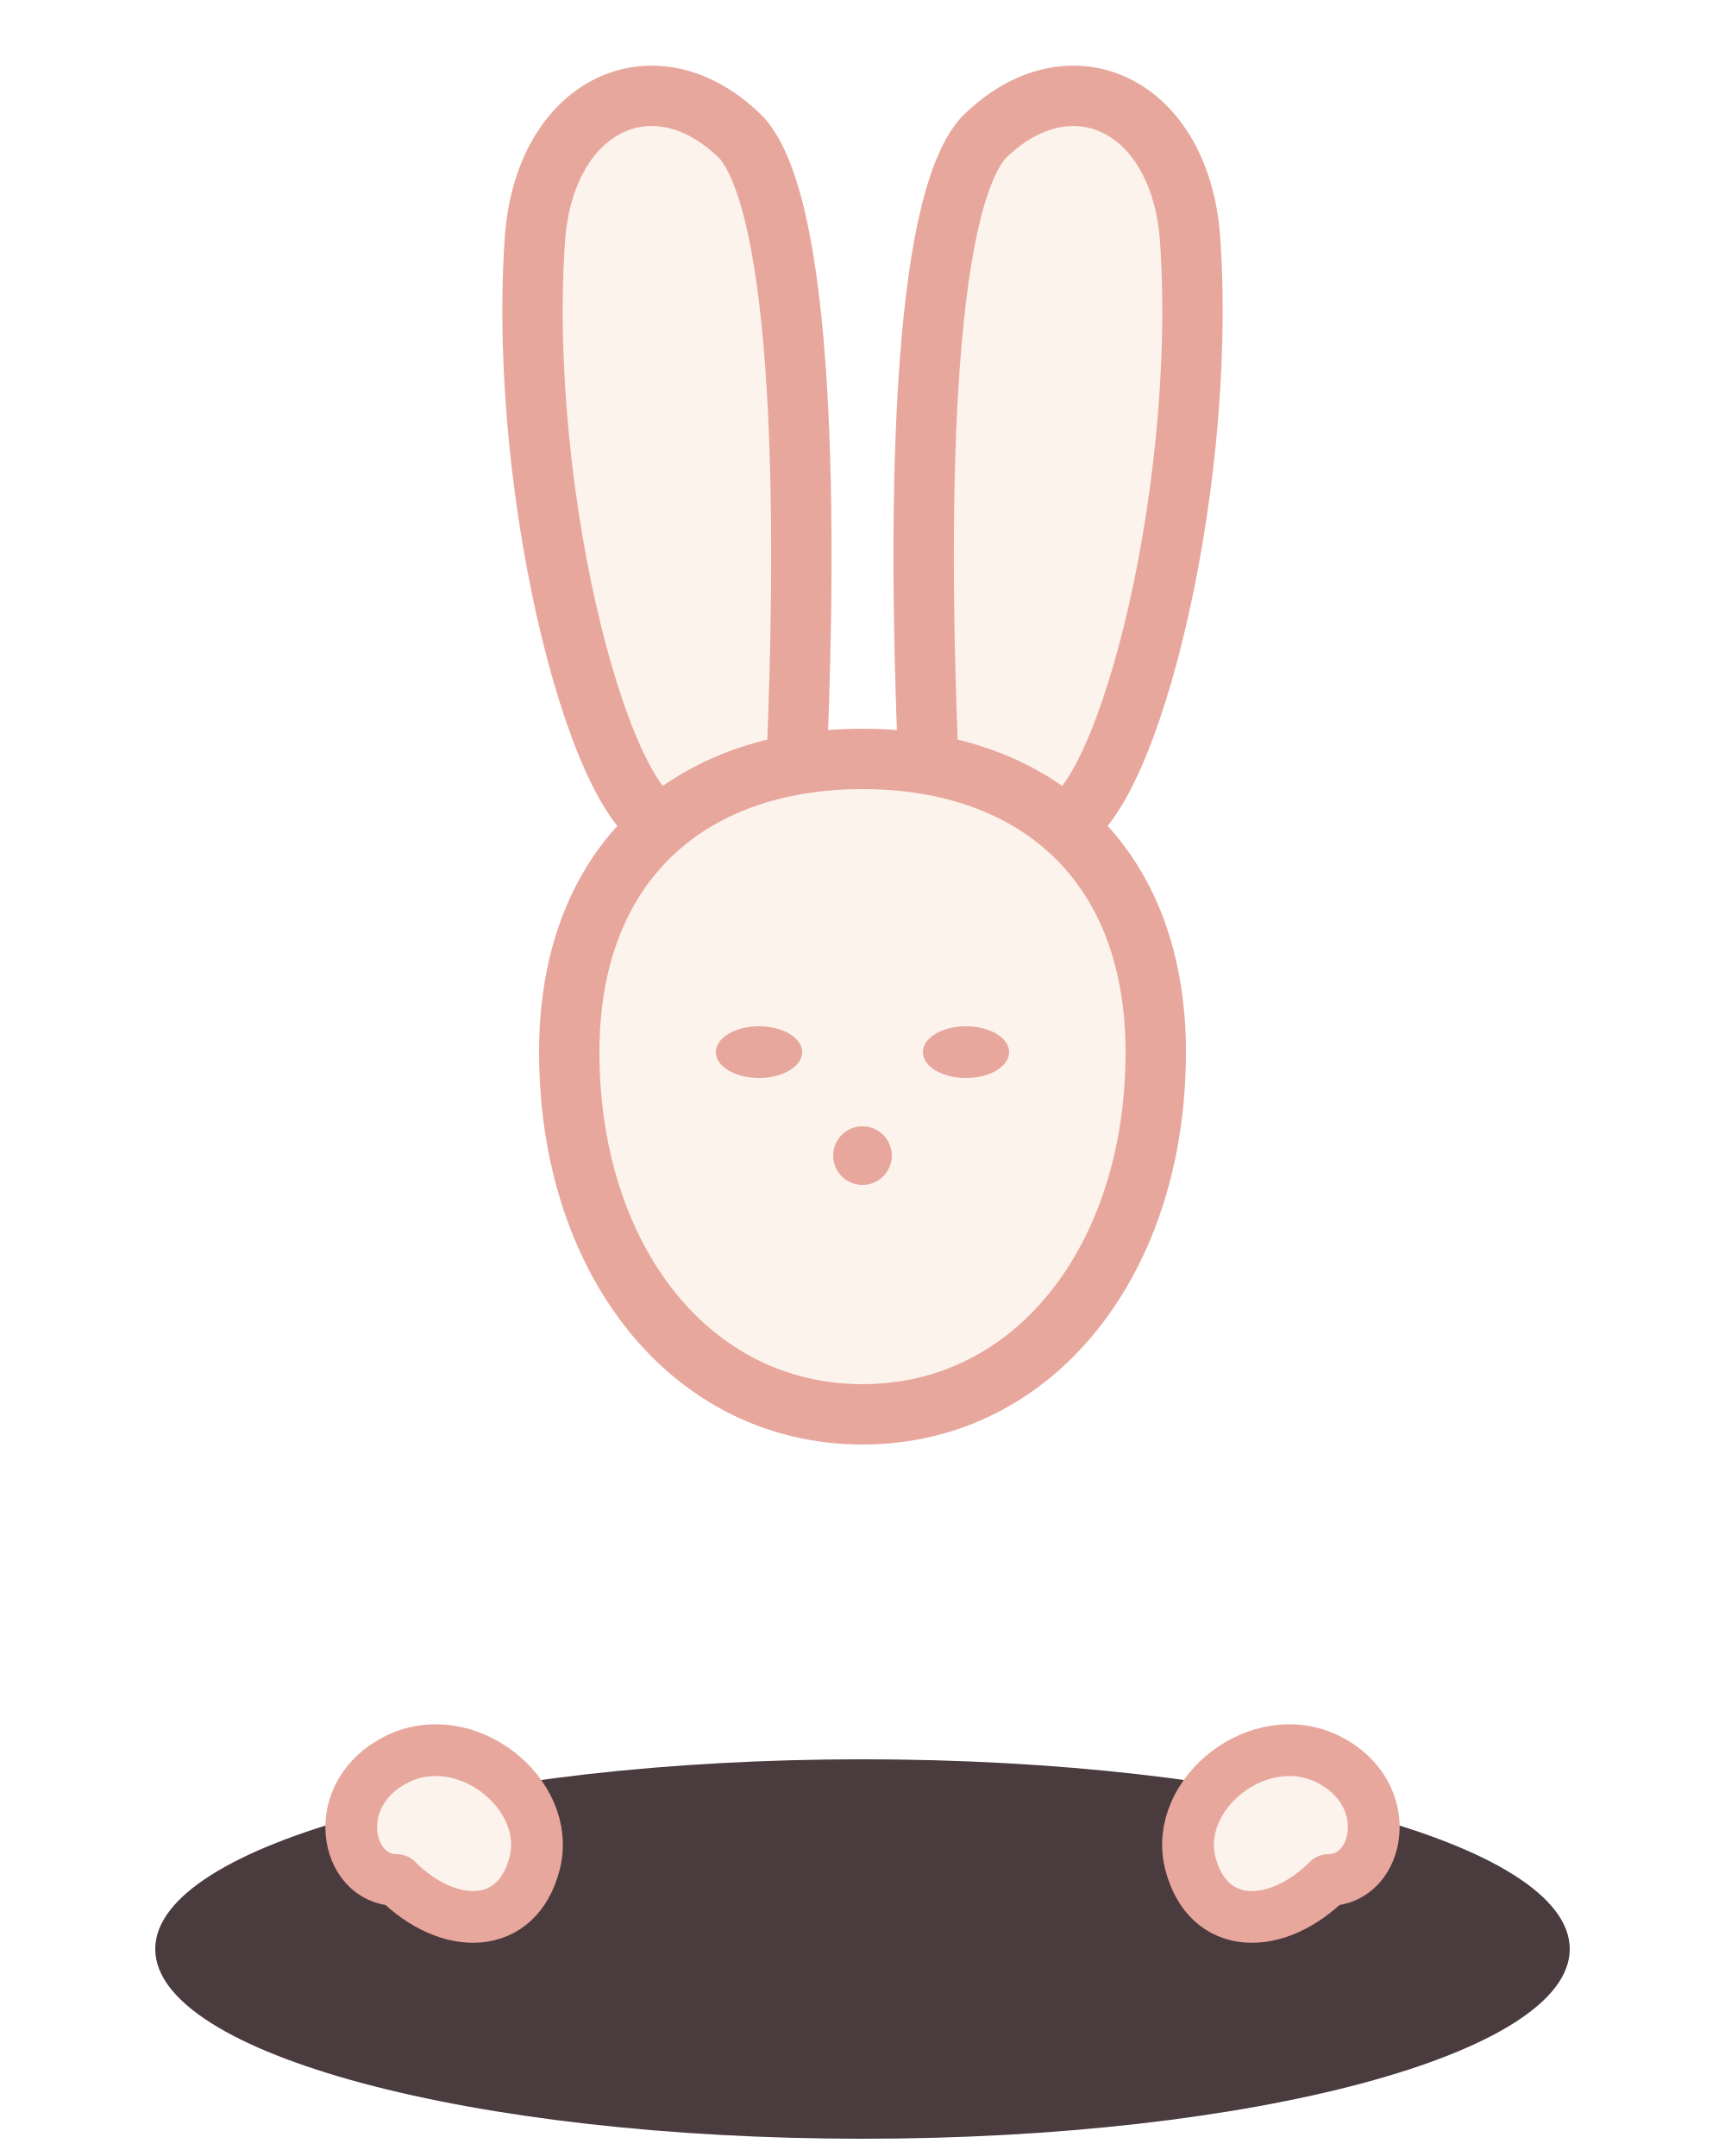
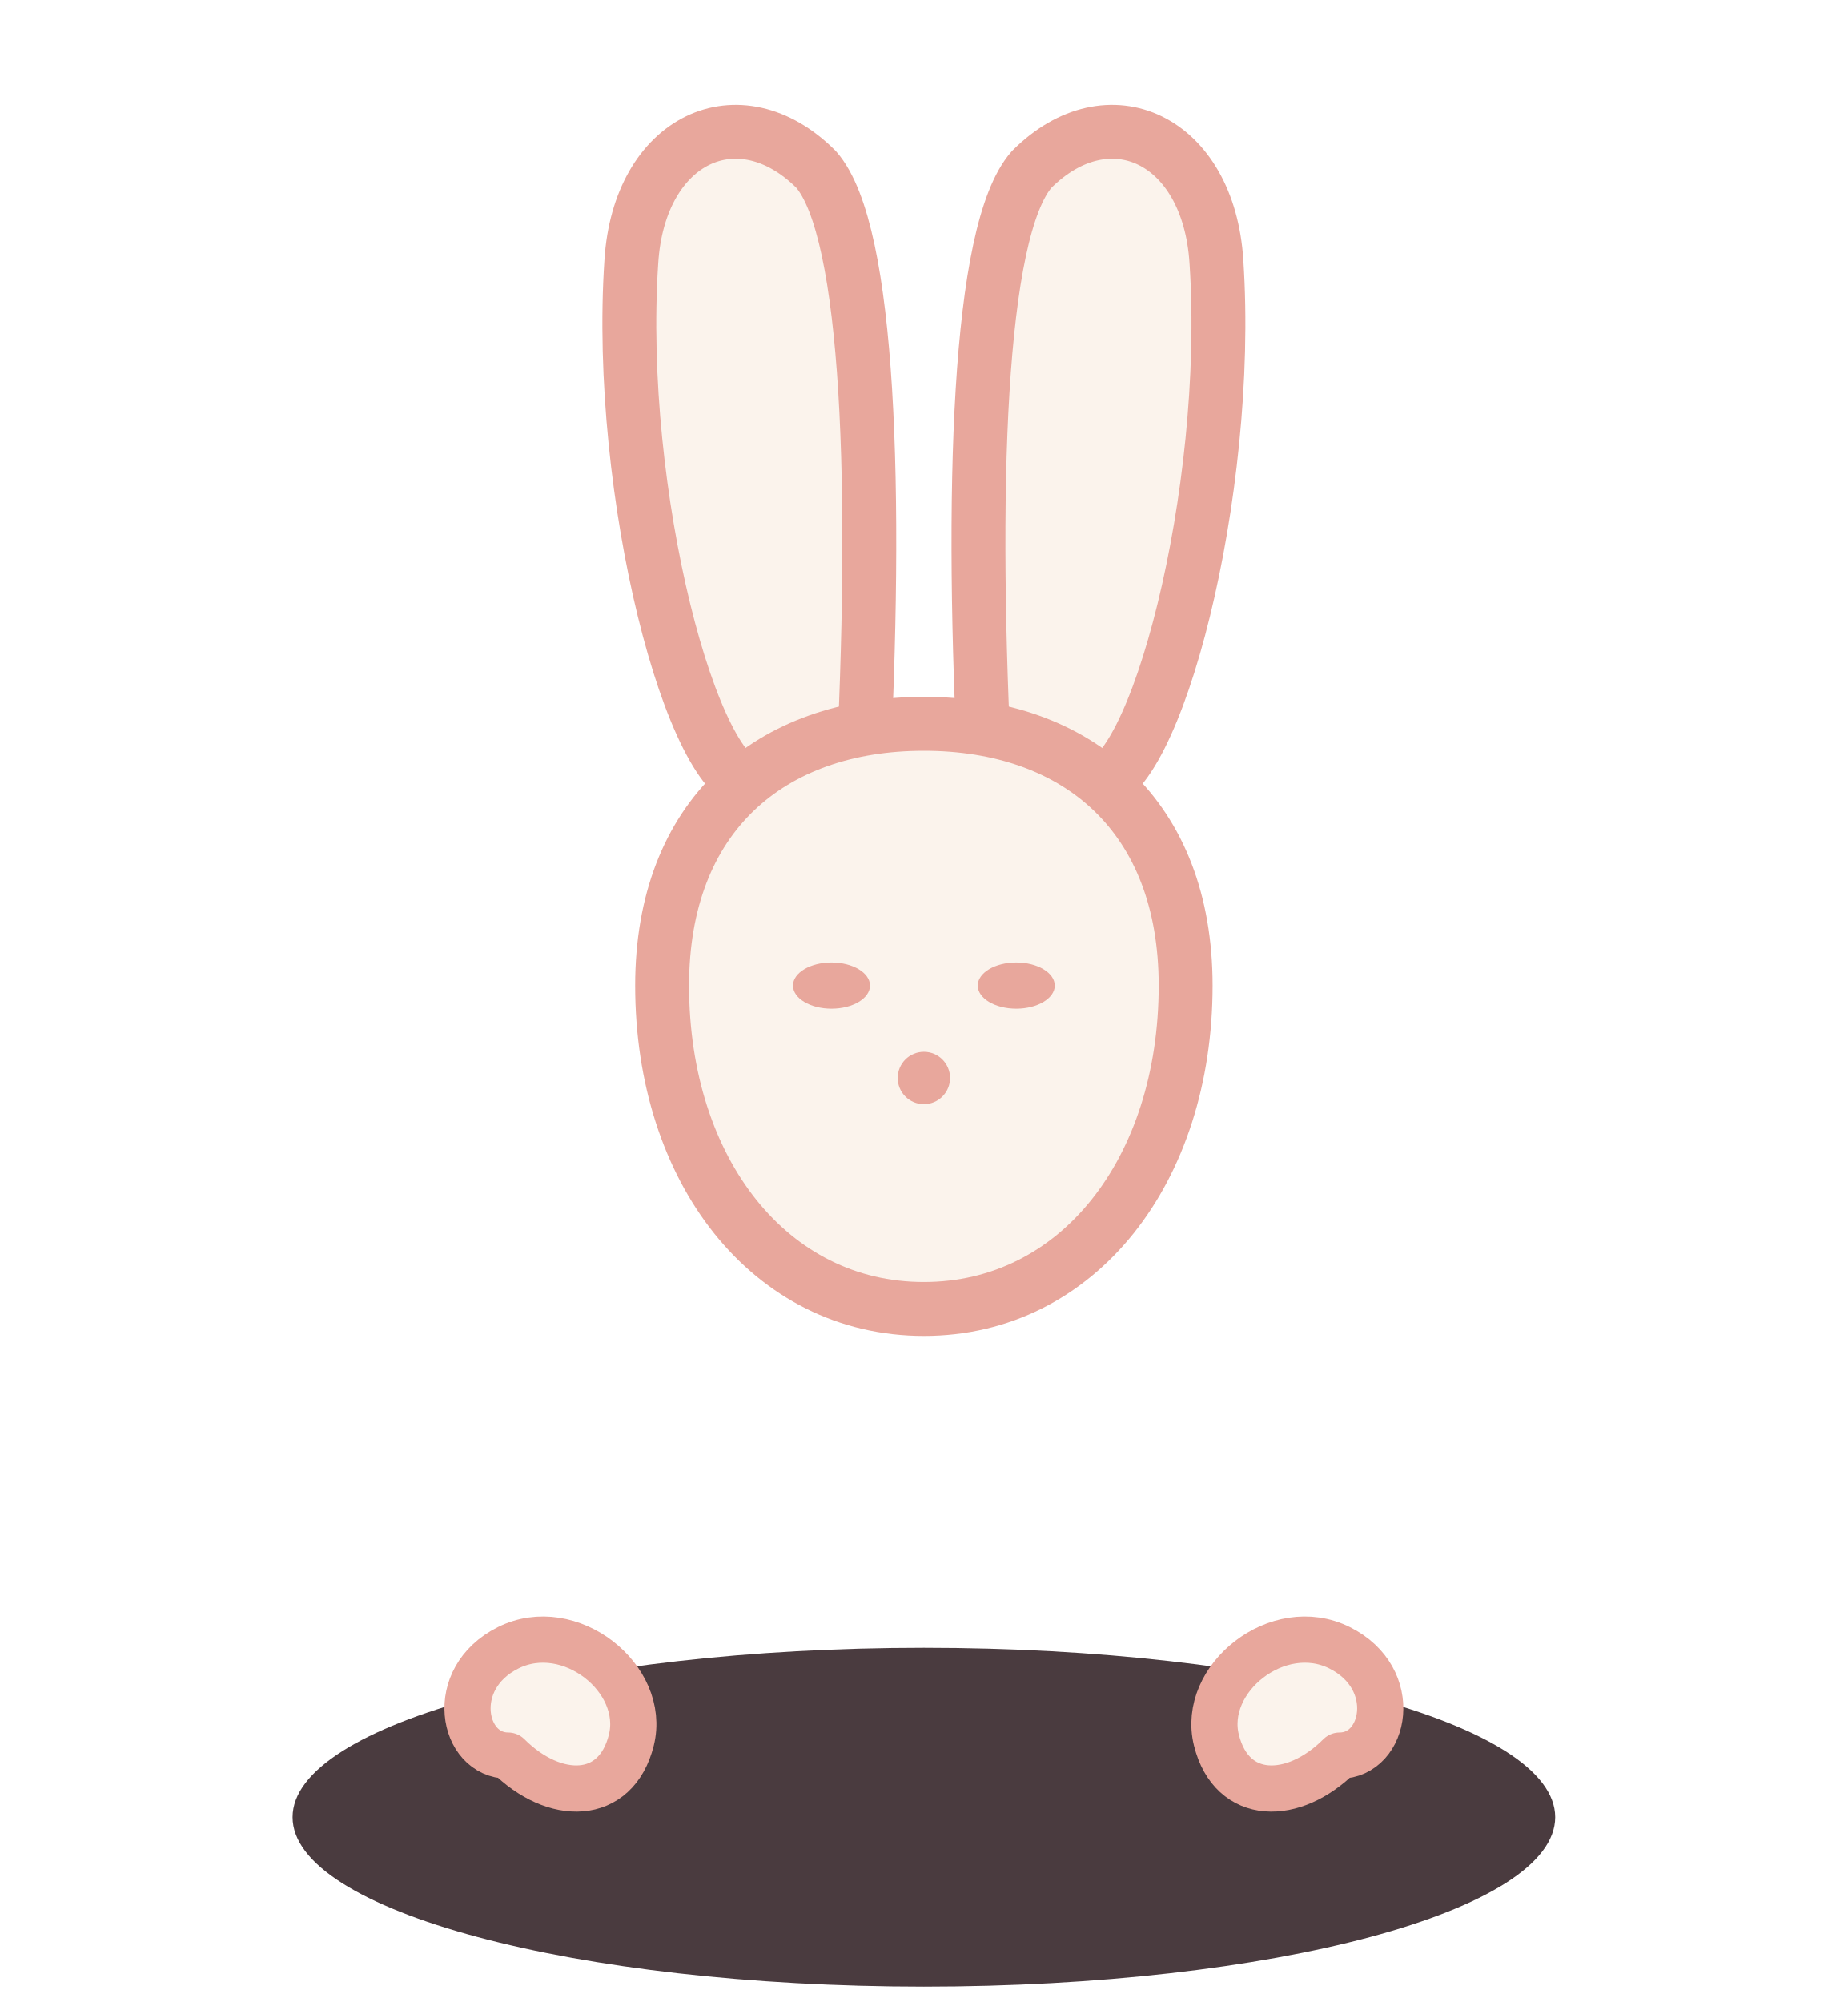
- <svg xmlns="http://www.w3.org/2000/svg" viewBox="0 0 200 250" fill="none" aria-hidden="true">
-   <ellipse cx="100" cy="226" rx="82" ry="22" fill="#4A3B3F" />
-   <g>
-     <path d="M78 96 C70 96 60 58 62 28 C63 12 76 6 86 16 C93 24 94 58 92 96 C90 104 82 104 78 96Z" fill="#FBF3EC" stroke="#E8A79C" stroke-width="7" stroke-linejoin="round" />
-     <path d="M122 96 C130 96 140 58 138 28 C137 12 124 6 114 16 C107 24 106 58 108 96 C110 104 118 104 122 96Z" fill="#FBF3EC" stroke="#E8A79C" stroke-width="7" stroke-linejoin="round" />
-     <path d="M66 122 C66 100 80 88 100 88 C120 88 134 100 134 122 C134 146 120 164 100 164 C80 164 66 146 66 122Z" fill="#FBF3EC" stroke="#E8A79C" stroke-width="7" stroke-linejoin="round" />
-   </g>
-   <ellipse cx="88" cy="122" rx="5" ry="3" fill="#E8A79C" />
-   <ellipse cx="112" cy="122" rx="5" ry="3" fill="#E8A79C" />
-   <circle cx="100" cy="134" r="3.4" fill="#E8A79C" />
-   <path d="M46 218 C40 218 38 208 46 204 C54 200 64 208 62 216 C60 224 52 224 46 218Z" fill="#FBF3EC" stroke="#E8A79C" stroke-width="6" stroke-linejoin="round" />
-   <path d="M154 218 C160 218 162 208 154 204 C146 200 136 208 138 216 C140 224 148 224 154 218Z" fill="#FBF3EC" stroke="#E8A79C" stroke-width="6" stroke-linejoin="round" />
+ <svg xmlns="http://www.w3.org/2000/svg" viewBox="0 0 240 260" fill="none">
+   <ellipse cx="120" cy="236" rx="82" ry="22" fill="#4A3B3F" />
+   <path d="M98 102 C90 102 80 64 82 34 C83 18 96 12 106 22 C113 30 114 64 112 102 C110 110 102 110 98 102Z" fill="#FBF3EC" stroke="#E8A79C" stroke-width="7" stroke-linejoin="round" />
+   <path d="M142 102 C150 102 160 64 158 34 C157 18 144 12 134 22 C127 30 126 64 128 102 C130 110 138 110 142 102Z" fill="#FBF3EC" stroke="#E8A79C" stroke-width="7" stroke-linejoin="round" />
+   <path d="M86 128 C86 106 100 94 120 94 C140 94 154 106 154 128 C154 152 140 170 120 170 C100 170 86 152 86 128Z" fill="#FBF3EC" stroke="#E8A79C" stroke-width="7" stroke-linejoin="round" />
+   <ellipse cx="108" cy="128" rx="5" ry="3" fill="#E8A79C" />
+   <ellipse cx="132" cy="128" rx="5" ry="3" fill="#E8A79C" />
+   <circle cx="120" cy="140" r="3.4" fill="#E8A79C" />
+   <path d="M66 228 C60 228 58 218 66 214 C74 210 84 218 82 226 C80 234 72 234 66 228Z" fill="#FBF3EC" stroke="#E8A79C" stroke-width="6" stroke-linejoin="round" />
+   <path d="M174 228 C180 228 182 218 174 214 C166 210 156 218 158 226 C160 234 168 234 174 228Z" fill="#FBF3EC" stroke="#E8A79C" stroke-width="6" stroke-linejoin="round" />
</svg>
